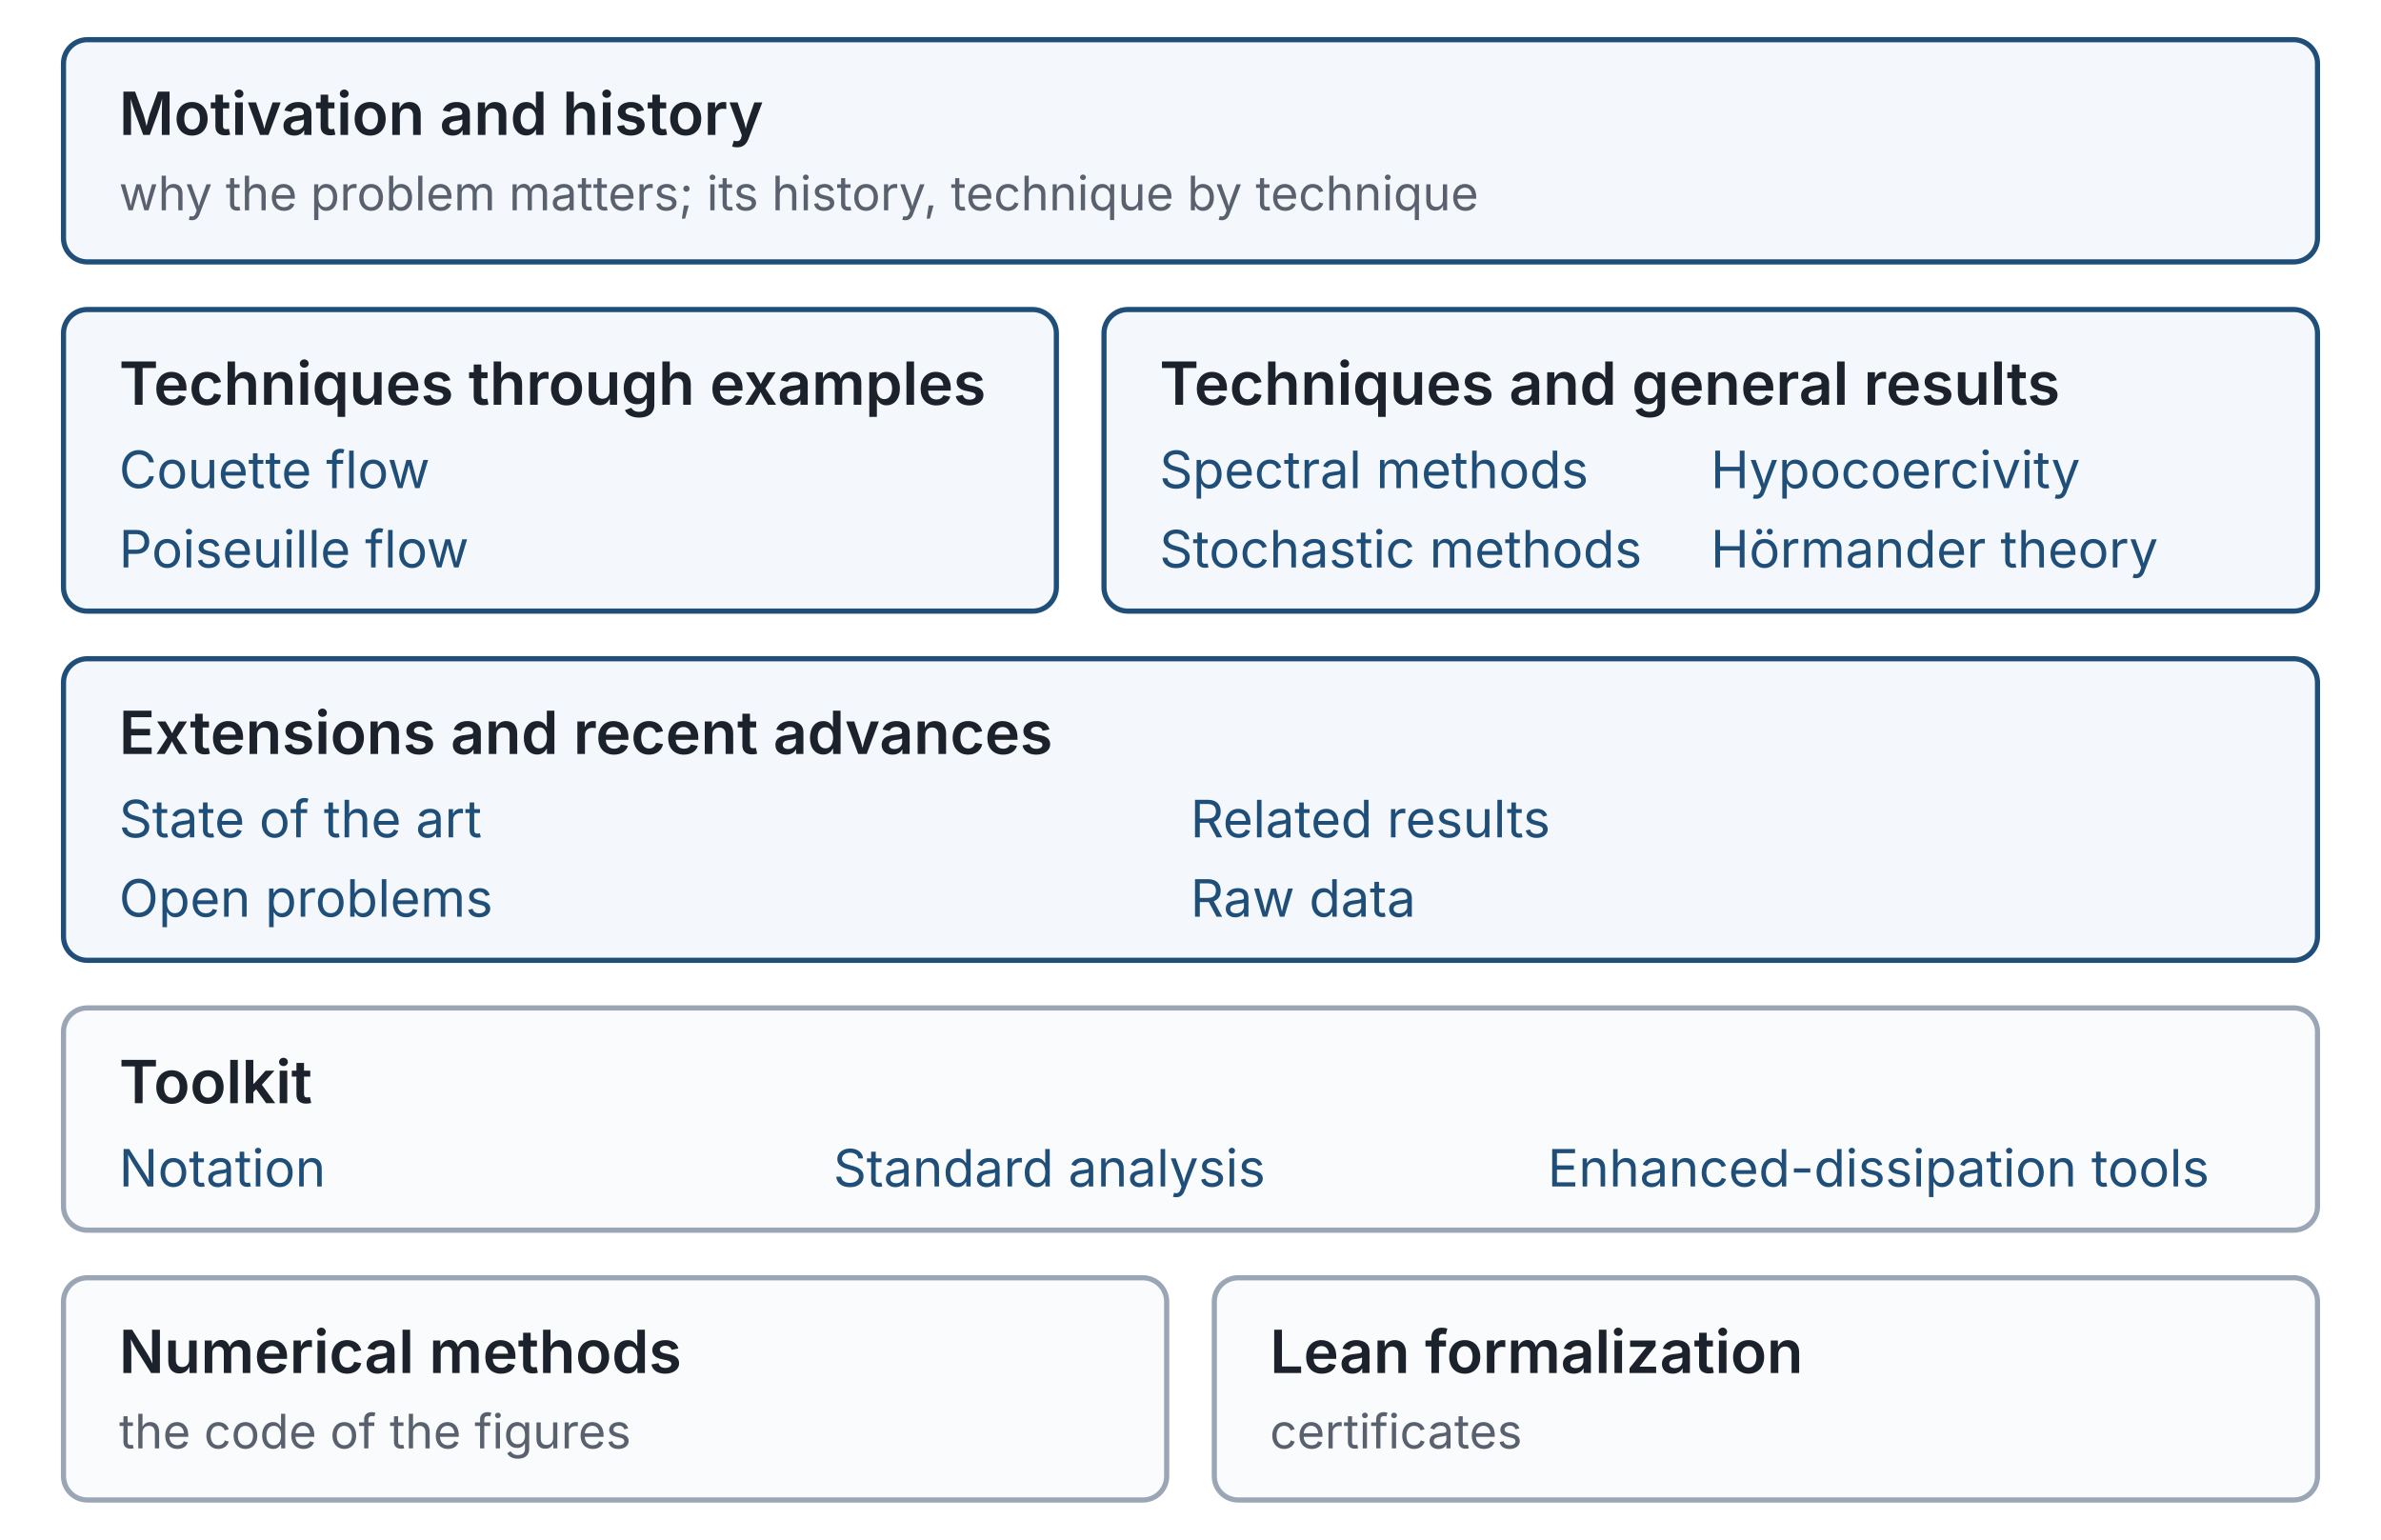
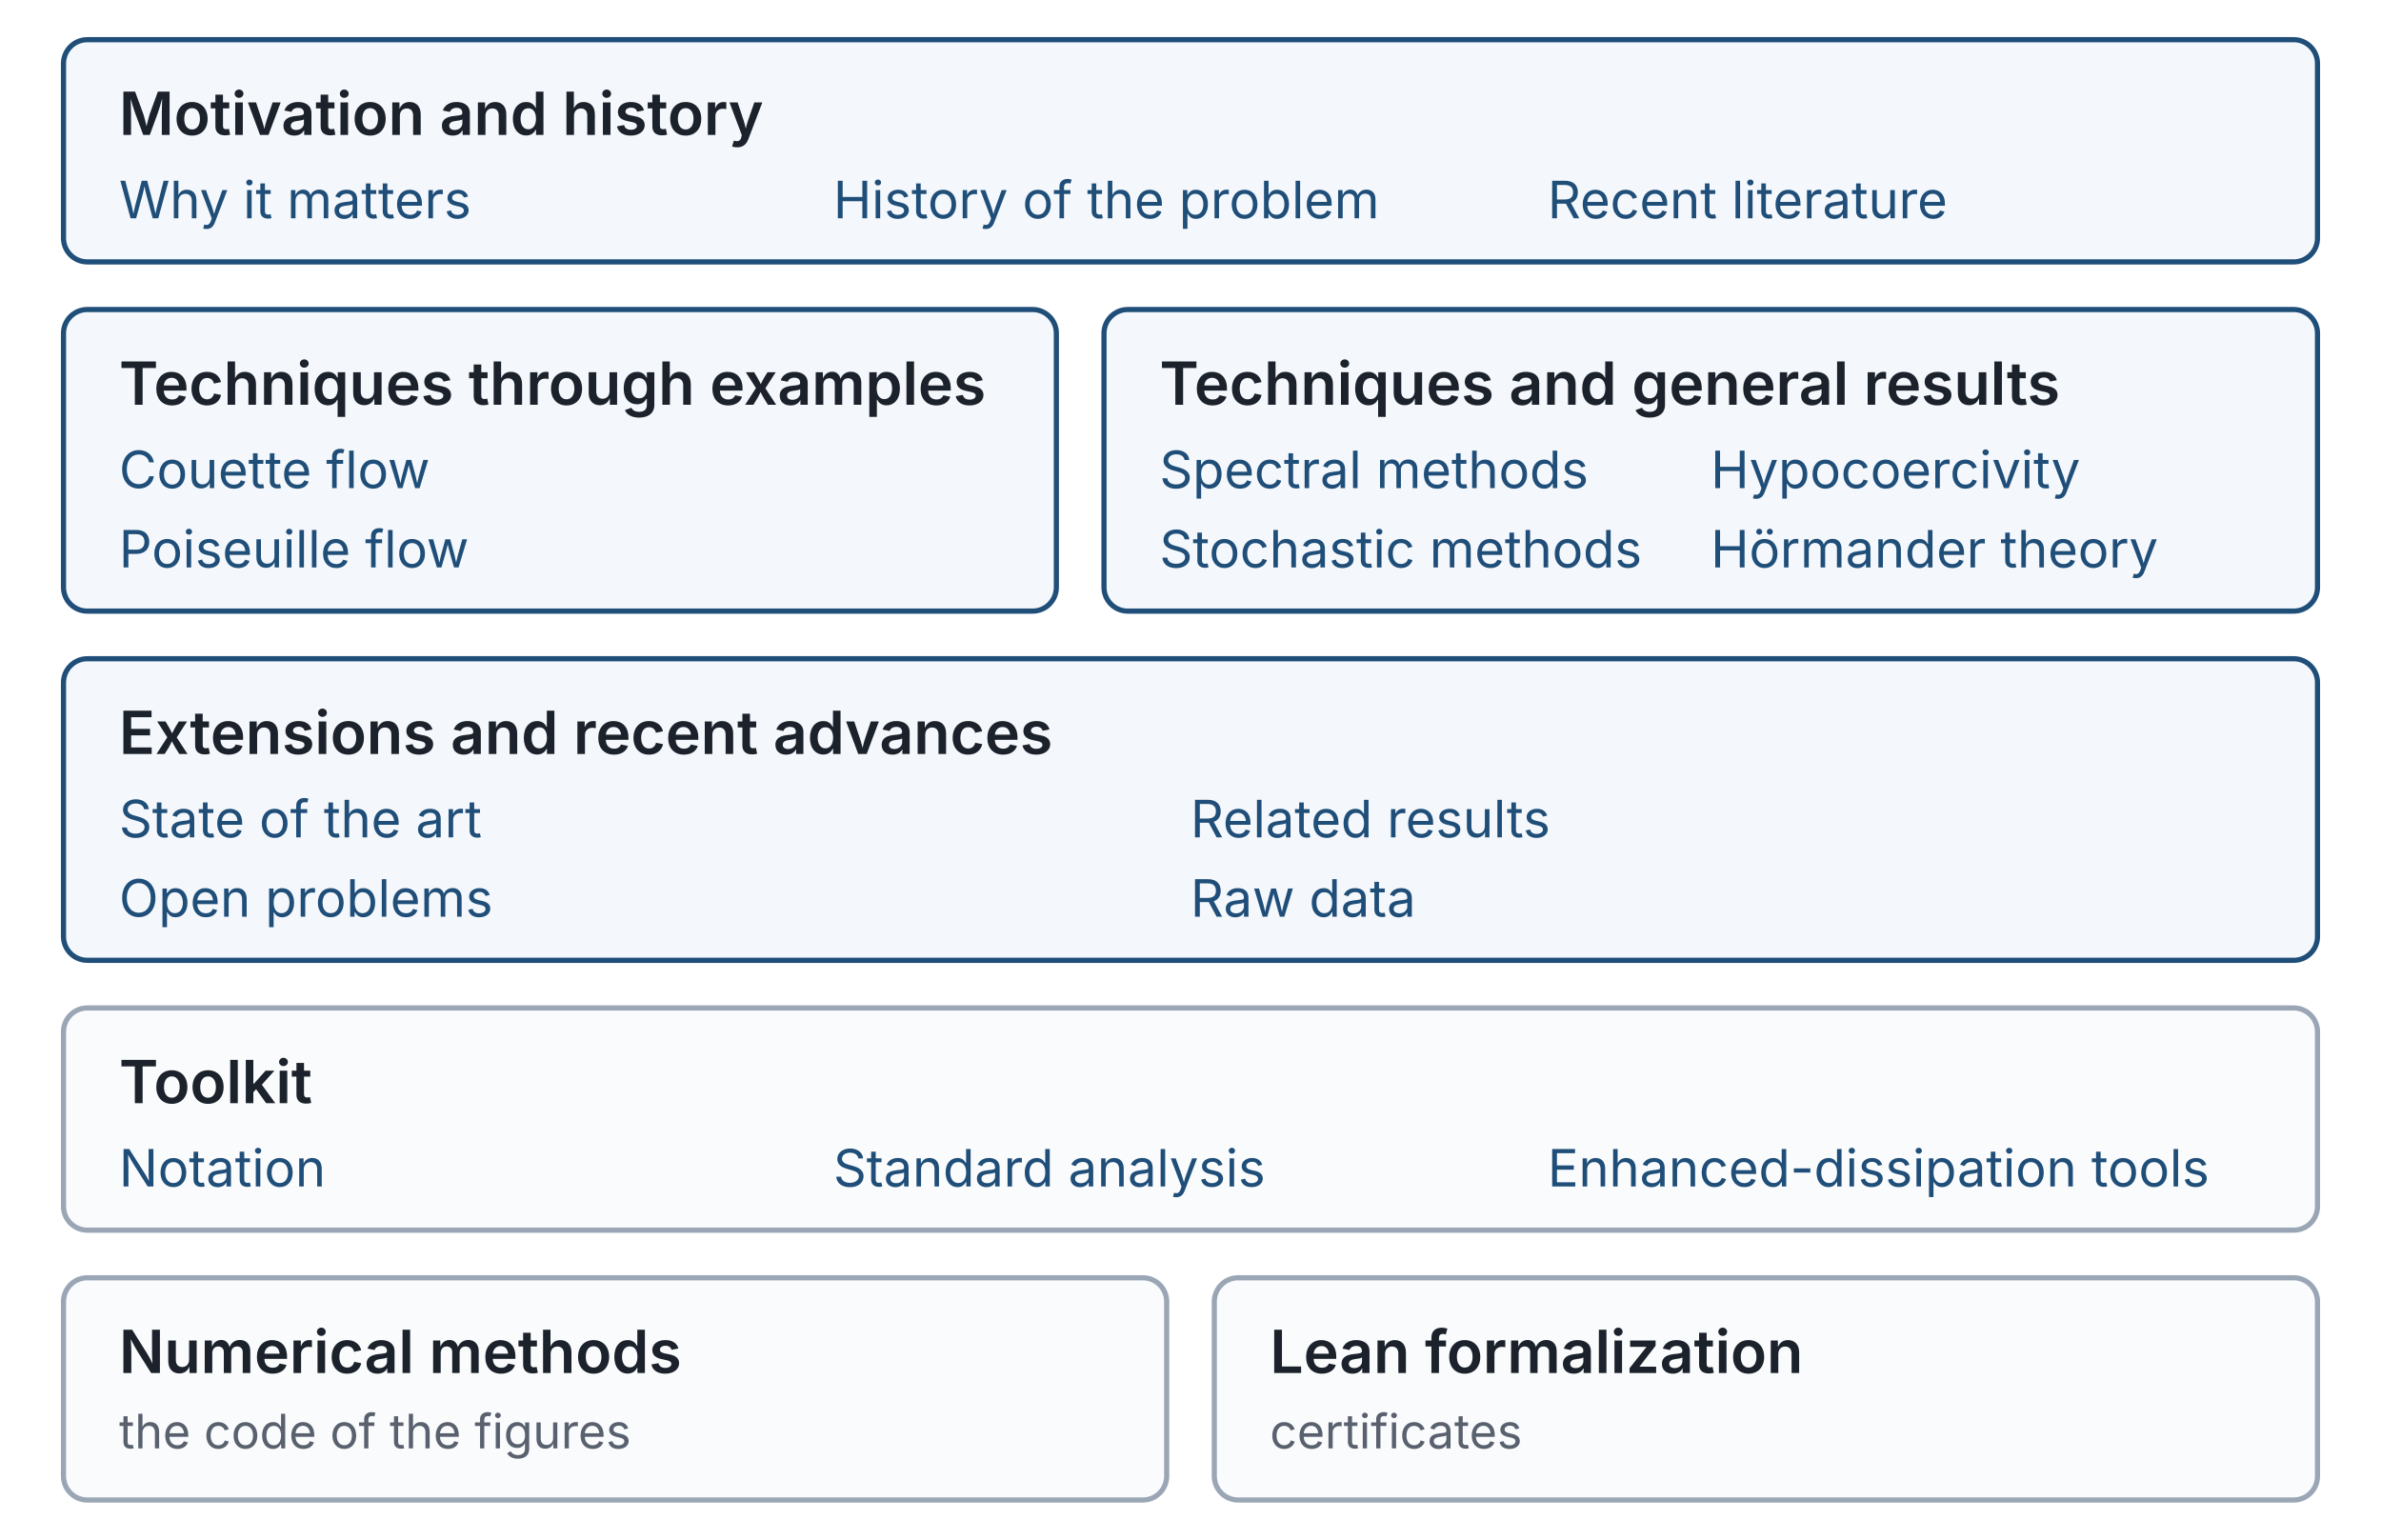
<svg xmlns="http://www.w3.org/2000/svg" class="wiki-map" viewBox="0 0 600 388" width="600" height="388" role="group" aria-label="Map of the wiki" font-family="'IBM Plex Sans', system-ui, -apple-system, 'Segoe UI', sans-serif">
  <style>.wiki-map a { text-decoration: none; } .wiki-map a.map-box rect { transition: fill 0.15s; } .wiki-map a.map-box:hover rect { fill: #e6edf6; } .wiki-map a.map-page:hover text { text-decoration: underline; }</style>
-   <a href="motivation-and-history.html" class="map-box">
-     <rect x="16" y="10" width="568" height="56" rx="6" fill="#f4f7fb" stroke="#1f4e79" stroke-width="1.3" />
-     <text x="30" y="34" font-size="15" font-weight="600" fill="#1c222b">Motivation and history</text>
-     <text x="30" y="53" font-size="12" fill="#59616e">why the problem matters; its history, technique by technique</text>
+   <rect x="16" y="10" width="568" height="56" rx="6" fill="#f4f7fb" stroke="#1f4e79" stroke-width="1.3" />
+   <text x="30" y="34" font-size="15" font-weight="600" fill="#1c222b">Motivation and history</text>
+   <a href="why-it-matters.html" class="map-page">
+     <text x="30" y="55" font-size="13" fill="#1f4e79">Why it matters</text>
+   </a>
+   <a href="history-of-the-problem.html" class="map-page">
+     <text x="210" y="55" font-size="13" fill="#1f4e79">History of the problem</text>
+   </a>
+   <a href="recent-literature.html" class="map-page">
+     <text x="390" y="55" font-size="13" fill="#1f4e79">Recent literature</text>
  </a>
  <rect x="16" y="78" width="250.2" height="76" rx="6" fill="#f4f7fb" stroke="#1f4e79" stroke-width="1.3" />
  <text x="30" y="102" font-size="15" font-weight="600" fill="#1c222b">Techniques through examples</text>
  <a href="couette-flow.html" class="map-page">
    <text x="30" y="123" font-size="13" fill="#1f4e79">Couette flow</text>
  </a>
  <a href="poiseuille-flow.html" class="map-page">
    <text x="30" y="143" font-size="13" fill="#1f4e79">Poiseuille flow</text>
  </a>
  <rect x="278.2" y="78" width="305.8" height="76" rx="6" fill="#f4f7fb" stroke="#1f4e79" stroke-width="1.3" />
  <text x="292.2" y="102" font-size="15" font-weight="600" fill="#1c222b">Techniques and general results</text>
  <a href="spectral-methods.html" class="map-page">
    <text x="292.2" y="123" font-size="13" fill="#1f4e79">Spectral methods</text>
  </a>
  <a href="hypocoercivity.html" class="map-page">
    <text x="431.1" y="123" font-size="13" fill="#1f4e79">Hypocoercivity</text>
  </a>
  <a href="stochastic-methods.html" class="map-page">
    <text x="292.2" y="143" font-size="13" fill="#1f4e79">Stochastic methods</text>
  </a>
  <a href="hormander-theory.html" class="map-page">
    <text x="431.1" y="143" font-size="13" fill="#1f4e79">Hörmander theory</text>
  </a>
  <rect x="16" y="166" width="568" height="76" rx="6" fill="#f4f7fb" stroke="#1f4e79" stroke-width="1.3" />
  <text x="30" y="190" font-size="15" font-weight="600" fill="#1c222b">Extensions and recent advances</text>
  <a href="state-of-the-art.html" class="map-page">
    <text x="30" y="211" font-size="13" fill="#1f4e79">State of the art</text>
  </a>
  <a href="related-results.html" class="map-page">
    <text x="300" y="211" font-size="13" fill="#1f4e79">Related results</text>
  </a>
  <a href="open-problems.html" class="map-page">
    <text x="30" y="231" font-size="13" fill="#1f4e79">Open problems</text>
  </a>
  <a href="raw-data.html" class="map-page">
    <text x="300" y="231" font-size="13" fill="#1f4e79">Raw data</text>
  </a>
  <rect x="16" y="254" width="568" height="56" rx="6" fill="#fafbfc" stroke="#9aa6b5" stroke-width="1.3" />
  <text x="30" y="278" font-size="15" font-weight="600" fill="#1c222b">Toolkit</text>
  <a href="notation.html" class="map-page">
    <text x="30" y="299" font-size="13" fill="#1f4e79">Notation</text>
  </a>
  <a href="standard-analysis.html" class="map-page">
    <text x="210" y="299" font-size="13" fill="#1f4e79">Standard analysis</text>
  </a>
  <a href="enhanced-dissipation-tools.html" class="map-page">
    <text x="390" y="299" font-size="13" fill="#1f4e79">Enhanced-dissipation tools</text>
  </a>
  <a href="numerical-methods.html" class="map-box">
    <rect x="16" y="322" width="278" height="56" rx="6" fill="#fafbfc" stroke="#9aa6b5" stroke-width="1.3" />
    <text x="30" y="346" font-size="15" font-weight="600" fill="#1c222b">Numerical methods</text>
    <text x="30" y="365" font-size="12" fill="#59616e">the code of the figures</text>
  </a>
  <a href="lean-formalization.html" class="map-box">
    <rect x="306" y="322" width="278" height="56" rx="6" fill="#fafbfc" stroke="#9aa6b5" stroke-width="1.3" />
    <text x="320" y="346" font-size="15" font-weight="600" fill="#1c222b">Lean formalization</text>
    <text x="320" y="365" font-size="12" fill="#59616e">certificates</text>
  </a>
</svg>
